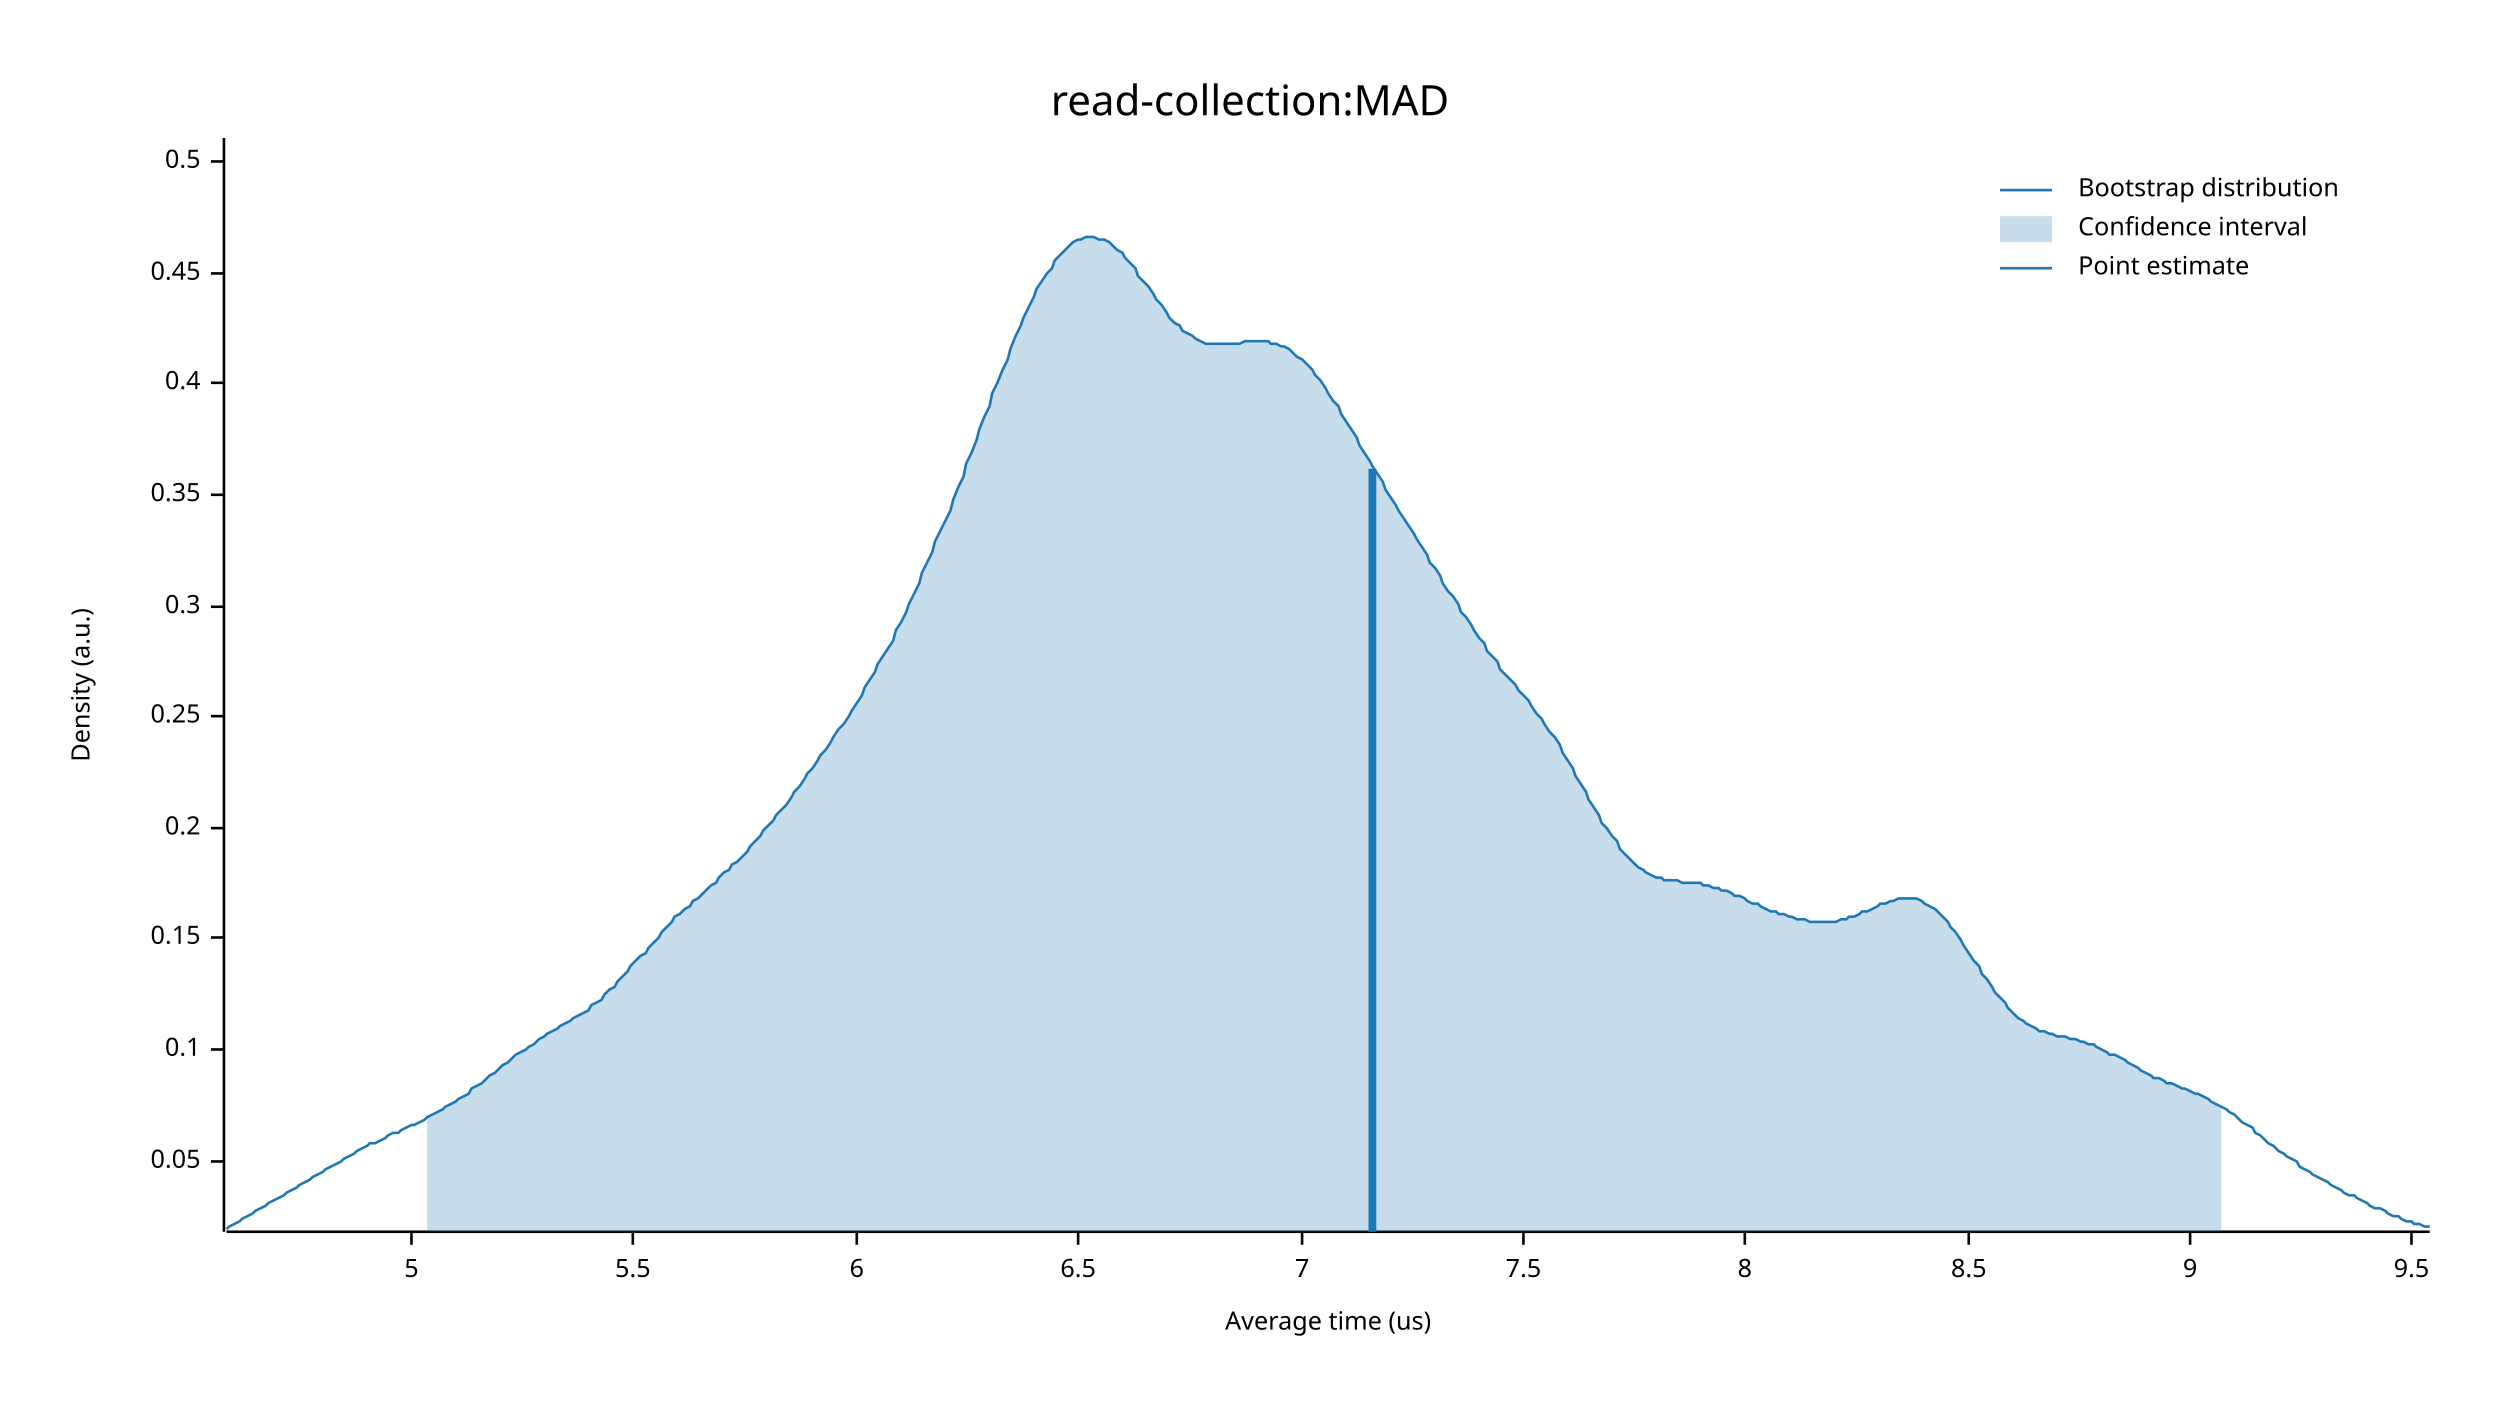
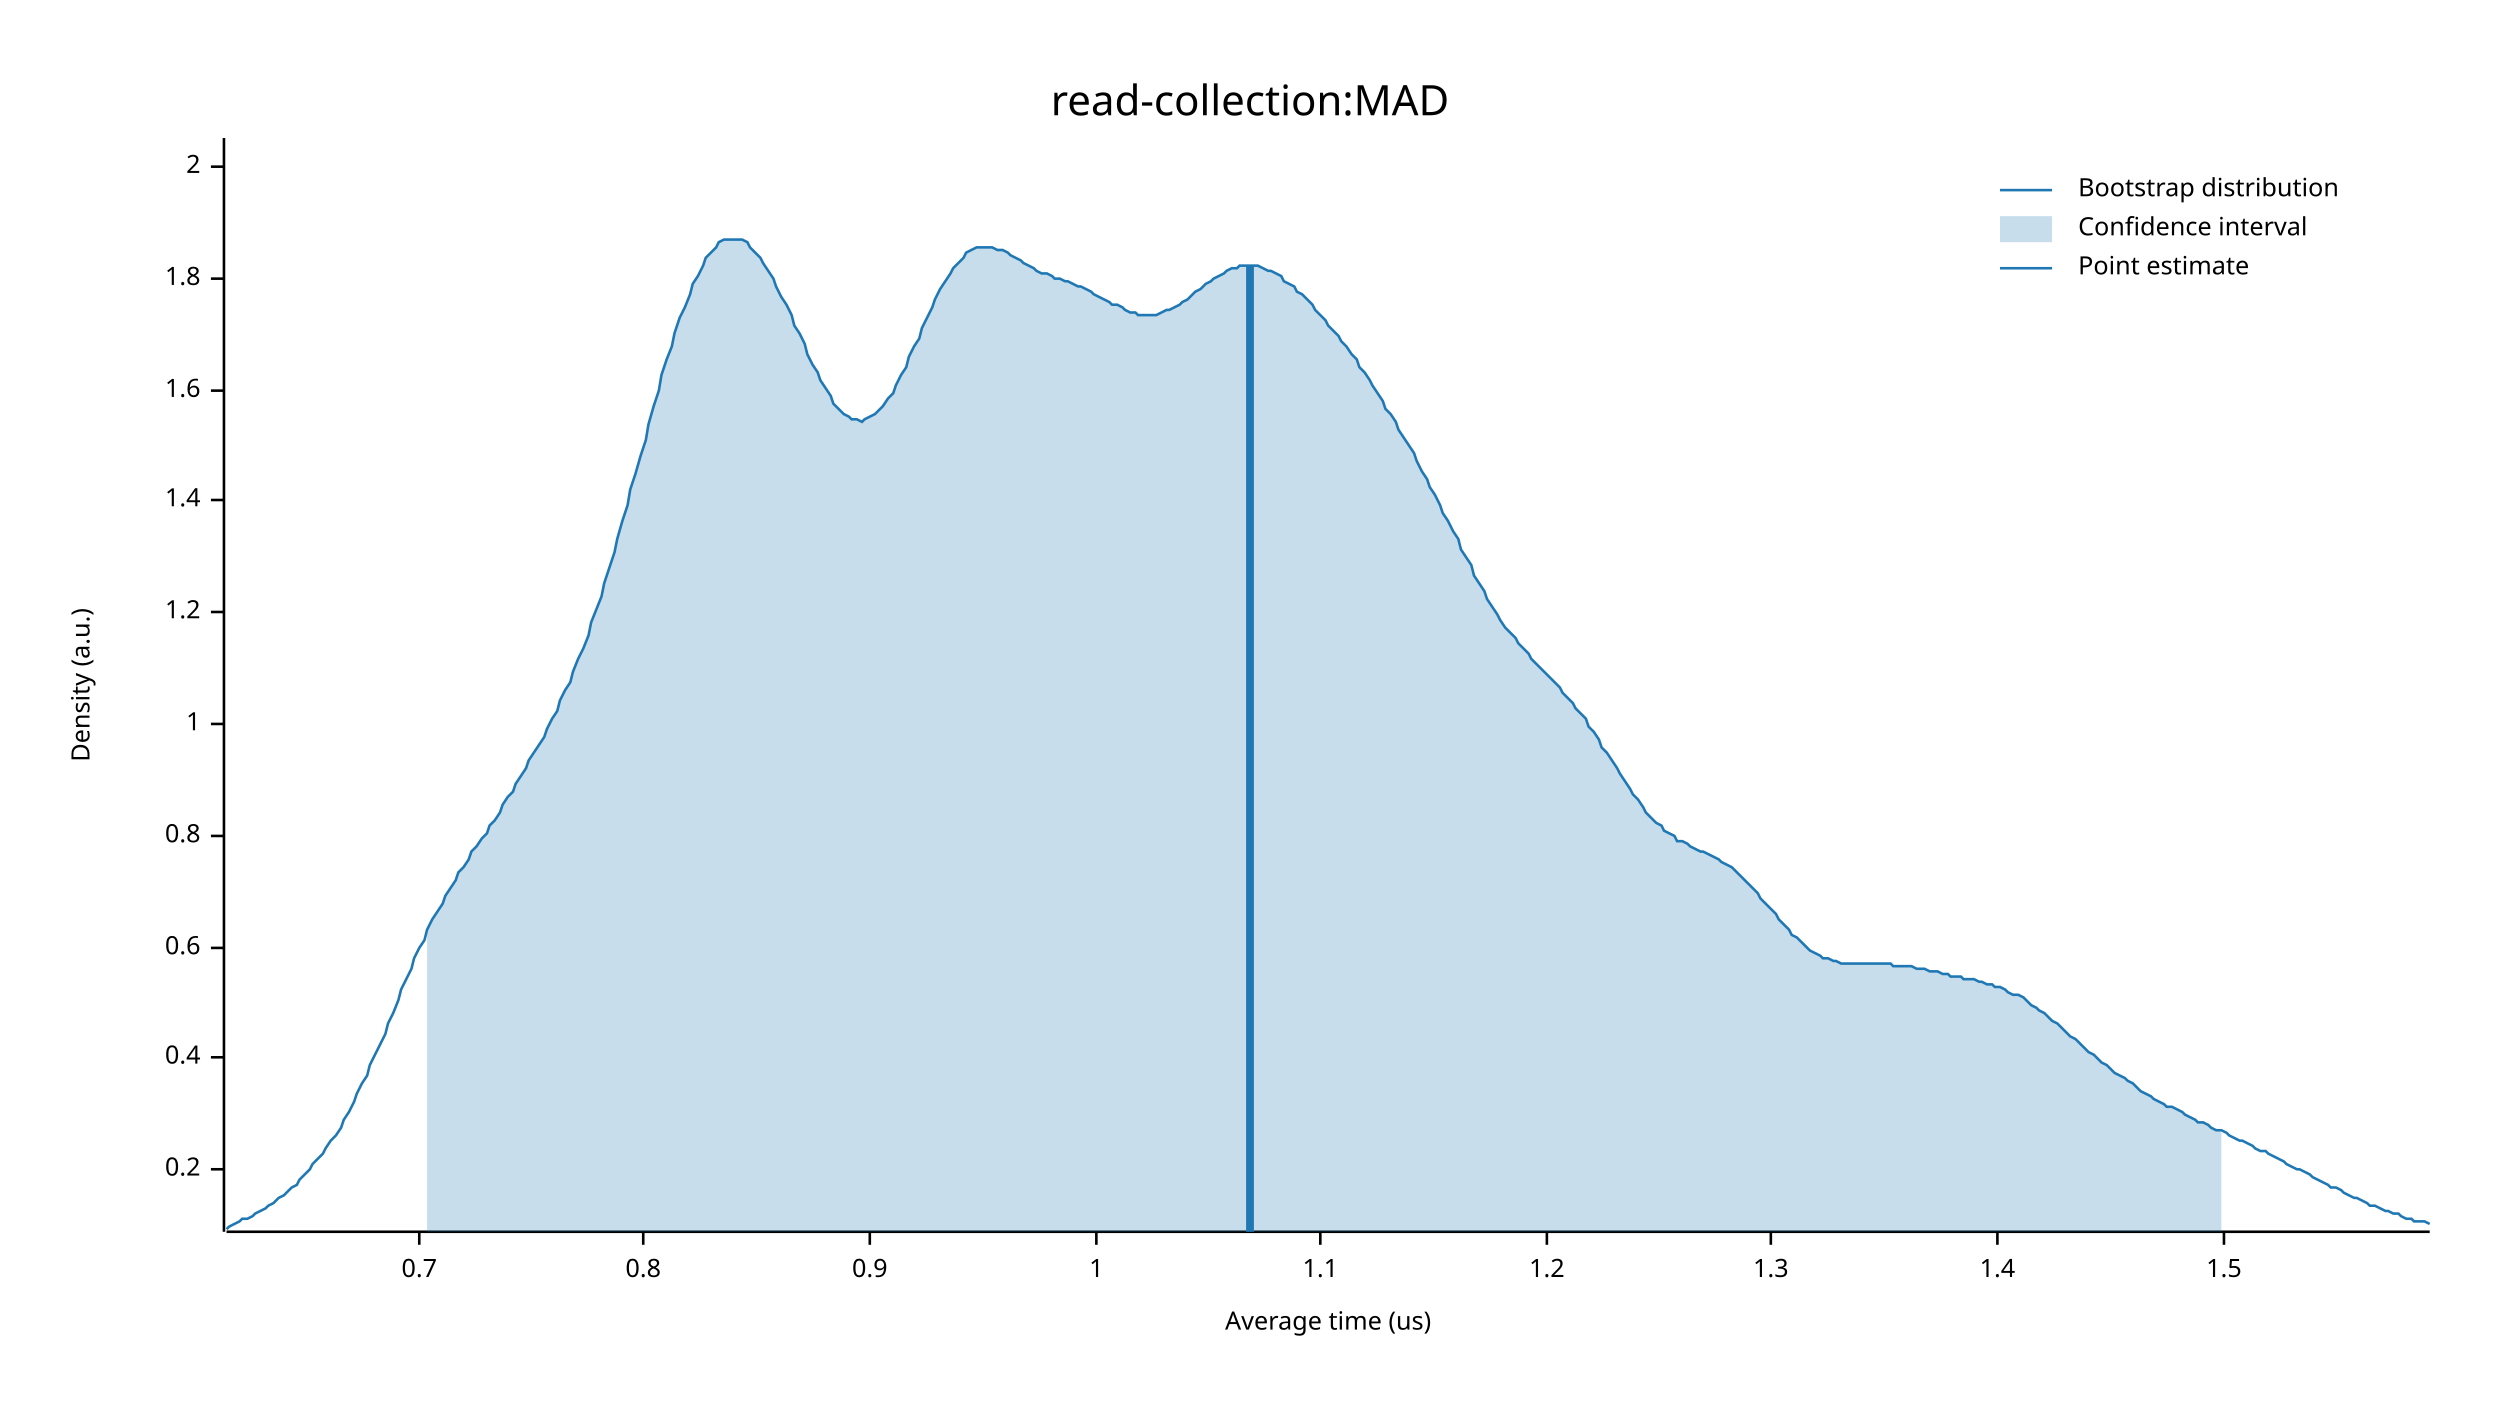
<svg xmlns="http://www.w3.org/2000/svg" width="960" height="540" viewBox="0 0 960 540">
  <text x="480" y="32" dy="0.76em" text-anchor="middle" font-family="sans-serif" font-size="16.129" opacity="1" fill="#000000">
read-collection:MAD
</text>
  <text x="27" y="263" dy="0.76em" text-anchor="middle" font-family="sans-serif" font-size="9.677" opacity="1" fill="#000000" transform="rotate(270, 27, 263)">
Density (a.u.)
</text>
  <text x="510" y="513" dy="-0.5ex" text-anchor="middle" font-family="sans-serif" font-size="9.677" opacity="1" fill="#000000">
Average time (us)
</text>
  <polyline fill="none" opacity="1" stroke="#000000" stroke-width="1" points="86,53 86,473 " />
-   <text x="77" y="446" dy="0.5ex" text-anchor="end" font-family="sans-serif" font-size="9.677" opacity="1" fill="#000000">
- 0.05
- </text>
-   <polyline fill="none" opacity="1" stroke="#000000" stroke-width="1" points="81,446 86,446 " />
-   <text x="77" y="403" dy="0.5ex" text-anchor="end" font-family="sans-serif" font-size="9.677" opacity="1" fill="#000000">
- 0.1
- </text>
-   <polyline fill="none" opacity="1" stroke="#000000" stroke-width="1" points="81,403 86,403 " />
-   <text x="77" y="360" dy="0.5ex" text-anchor="end" font-family="sans-serif" font-size="9.677" opacity="1" fill="#000000">
- 0.15
- </text>
-   <polyline fill="none" opacity="1" stroke="#000000" stroke-width="1" points="81,360 86,360 " />
-   <text x="77" y="318" dy="0.5ex" text-anchor="end" font-family="sans-serif" font-size="9.677" opacity="1" fill="#000000">
+   <text x="77" y="449" dy="0.5ex" text-anchor="end" font-family="sans-serif" font-size="9.677" opacity="1" fill="#000000">
0.2
</text>
-   <polyline fill="none" opacity="1" stroke="#000000" stroke-width="1" points="81,318 86,318 " />
-   <text x="77" y="275" dy="0.5ex" text-anchor="end" font-family="sans-serif" font-size="9.677" opacity="1" fill="#000000">
- 0.25
- </text>
-   <polyline fill="none" opacity="1" stroke="#000000" stroke-width="1" points="81,275 86,275 " />
-   <text x="77" y="233" dy="0.5ex" text-anchor="end" font-family="sans-serif" font-size="9.677" opacity="1" fill="#000000">
- 0.3
- </text>
-   <polyline fill="none" opacity="1" stroke="#000000" stroke-width="1" points="81,233 86,233 " />
-   <text x="77" y="190" dy="0.5ex" text-anchor="end" font-family="sans-serif" font-size="9.677" opacity="1" fill="#000000">
- 0.35
- </text>
-   <polyline fill="none" opacity="1" stroke="#000000" stroke-width="1" points="81,190 86,190 " />
-   <text x="77" y="147" dy="0.5ex" text-anchor="end" font-family="sans-serif" font-size="9.677" opacity="1" fill="#000000">
+   <polyline fill="none" opacity="1" stroke="#000000" stroke-width="1" points="81,449 86,449 " />
+   <text x="77" y="406" dy="0.5ex" text-anchor="end" font-family="sans-serif" font-size="9.677" opacity="1" fill="#000000">
0.4
</text>
-   <polyline fill="none" opacity="1" stroke="#000000" stroke-width="1" points="81,147 86,147 " />
-   <text x="77" y="105" dy="0.5ex" text-anchor="end" font-family="sans-serif" font-size="9.677" opacity="1" fill="#000000">
- 0.45
+   <polyline fill="none" opacity="1" stroke="#000000" stroke-width="1" points="81,406 86,406 " />
+   <text x="77" y="364" dy="0.5ex" text-anchor="end" font-family="sans-serif" font-size="9.677" opacity="1" fill="#000000">
+ 0.6
</text>
-   <polyline fill="none" opacity="1" stroke="#000000" stroke-width="1" points="81,105 86,105 " />
-   <text x="77" y="62" dy="0.5ex" text-anchor="end" font-family="sans-serif" font-size="9.677" opacity="1" fill="#000000">
- 0.5
+   <polyline fill="none" opacity="1" stroke="#000000" stroke-width="1" points="81,364 86,364 " />
+   <text x="77" y="321" dy="0.5ex" text-anchor="end" font-family="sans-serif" font-size="9.677" opacity="1" fill="#000000">
+ 0.8
</text>
-   <polyline fill="none" opacity="1" stroke="#000000" stroke-width="1" points="81,62 86,62 " />
+   <polyline fill="none" opacity="1" stroke="#000000" stroke-width="1" points="81,321 86,321 " />
+   <text x="77" y="278" dy="0.5ex" text-anchor="end" font-family="sans-serif" font-size="9.677" opacity="1" fill="#000000">
+ 1
+ </text>
+   <polyline fill="none" opacity="1" stroke="#000000" stroke-width="1" points="81,278 86,278 " />
+   <text x="77" y="235" dy="0.5ex" text-anchor="end" font-family="sans-serif" font-size="9.677" opacity="1" fill="#000000">
+ 1.2
+ </text>
+   <polyline fill="none" opacity="1" stroke="#000000" stroke-width="1" points="81,235 86,235 " />
+   <text x="77" y="192" dy="0.5ex" text-anchor="end" font-family="sans-serif" font-size="9.677" opacity="1" fill="#000000">
+ 1.4
+ </text>
+   <polyline fill="none" opacity="1" stroke="#000000" stroke-width="1" points="81,192 86,192 " />
+   <text x="77" y="150" dy="0.5ex" text-anchor="end" font-family="sans-serif" font-size="9.677" opacity="1" fill="#000000">
+ 1.6
+ </text>
+   <polyline fill="none" opacity="1" stroke="#000000" stroke-width="1" points="81,150 86,150 " />
+   <text x="77" y="107" dy="0.5ex" text-anchor="end" font-family="sans-serif" font-size="9.677" opacity="1" fill="#000000">
+ 1.8
+ </text>
+   <polyline fill="none" opacity="1" stroke="#000000" stroke-width="1" points="81,107 86,107 " />
+   <text x="77" y="64" dy="0.5ex" text-anchor="end" font-family="sans-serif" font-size="9.677" opacity="1" fill="#000000">
+ 2
+ </text>
+   <polyline fill="none" opacity="1" stroke="#000000" stroke-width="1" points="81,64 86,64 " />
  <polyline fill="none" opacity="1" stroke="#000000" stroke-width="1" points="87,473 933,473 " />
-   <text x="158" y="483" dy="0.76em" text-anchor="middle" font-family="sans-serif" font-size="9.677" opacity="1" fill="#000000">
- 5
+   <text x="161" y="483" dy="0.76em" text-anchor="middle" font-family="sans-serif" font-size="9.677" opacity="1" fill="#000000">
+ 0.7
</text>
-   <polyline fill="none" opacity="1" stroke="#000000" stroke-width="1" points="158,473 158,478 " />
-   <text x="243" y="483" dy="0.76em" text-anchor="middle" font-family="sans-serif" font-size="9.677" opacity="1" fill="#000000">
- 5.5
+   <polyline fill="none" opacity="1" stroke="#000000" stroke-width="1" points="161,473 161,478 " />
+   <text x="247" y="483" dy="0.76em" text-anchor="middle" font-family="sans-serif" font-size="9.677" opacity="1" fill="#000000">
+ 0.8
</text>
-   <polyline fill="none" opacity="1" stroke="#000000" stroke-width="1" points="243,473 243,478 " />
-   <text x="329" y="483" dy="0.76em" text-anchor="middle" font-family="sans-serif" font-size="9.677" opacity="1" fill="#000000">
- 6
+   <polyline fill="none" opacity="1" stroke="#000000" stroke-width="1" points="247,473 247,478 " />
+   <text x="334" y="483" dy="0.76em" text-anchor="middle" font-family="sans-serif" font-size="9.677" opacity="1" fill="#000000">
+ 0.9
</text>
-   <polyline fill="none" opacity="1" stroke="#000000" stroke-width="1" points="329,473 329,478 " />
-   <text x="414" y="483" dy="0.76em" text-anchor="middle" font-family="sans-serif" font-size="9.677" opacity="1" fill="#000000">
- 6.5
+   <polyline fill="none" opacity="1" stroke="#000000" stroke-width="1" points="334,473 334,478 " />
+   <text x="421" y="483" dy="0.76em" text-anchor="middle" font-family="sans-serif" font-size="9.677" opacity="1" fill="#000000">
+ 1
</text>
-   <polyline fill="none" opacity="1" stroke="#000000" stroke-width="1" points="414,473 414,478 " />
-   <text x="500" y="483" dy="0.76em" text-anchor="middle" font-family="sans-serif" font-size="9.677" opacity="1" fill="#000000">
- 7
+   <polyline fill="none" opacity="1" stroke="#000000" stroke-width="1" points="421,473 421,478 " />
+   <text x="507" y="483" dy="0.76em" text-anchor="middle" font-family="sans-serif" font-size="9.677" opacity="1" fill="#000000">
+ 1.1
</text>
-   <polyline fill="none" opacity="1" stroke="#000000" stroke-width="1" points="500,473 500,478 " />
-   <text x="585" y="483" dy="0.76em" text-anchor="middle" font-family="sans-serif" font-size="9.677" opacity="1" fill="#000000">
- 7.5
+   <polyline fill="none" opacity="1" stroke="#000000" stroke-width="1" points="507,473 507,478 " />
+   <text x="594" y="483" dy="0.76em" text-anchor="middle" font-family="sans-serif" font-size="9.677" opacity="1" fill="#000000">
+ 1.2
</text>
-   <polyline fill="none" opacity="1" stroke="#000000" stroke-width="1" points="585,473 585,478 " />
-   <text x="670" y="483" dy="0.76em" text-anchor="middle" font-family="sans-serif" font-size="9.677" opacity="1" fill="#000000">
- 8
+   <polyline fill="none" opacity="1" stroke="#000000" stroke-width="1" points="594,473 594,478 " />
+   <text x="680" y="483" dy="0.76em" text-anchor="middle" font-family="sans-serif" font-size="9.677" opacity="1" fill="#000000">
+ 1.3
</text>
-   <polyline fill="none" opacity="1" stroke="#000000" stroke-width="1" points="670,473 670,478 " />
-   <text x="756" y="483" dy="0.76em" text-anchor="middle" font-family="sans-serif" font-size="9.677" opacity="1" fill="#000000">
- 8.5
+   <polyline fill="none" opacity="1" stroke="#000000" stroke-width="1" points="680,473 680,478 " />
+   <text x="767" y="483" dy="0.76em" text-anchor="middle" font-family="sans-serif" font-size="9.677" opacity="1" fill="#000000">
+ 1.4
</text>
-   <polyline fill="none" opacity="1" stroke="#000000" stroke-width="1" points="756,473 756,478 " />
-   <text x="841" y="483" dy="0.76em" text-anchor="middle" font-family="sans-serif" font-size="9.677" opacity="1" fill="#000000">
- 9
+   <polyline fill="none" opacity="1" stroke="#000000" stroke-width="1" points="767,473 767,478 " />
+   <text x="854" y="483" dy="0.76em" text-anchor="middle" font-family="sans-serif" font-size="9.677" opacity="1" fill="#000000">
+ 1.5
</text>
-   <polyline fill="none" opacity="1" stroke="#000000" stroke-width="1" points="841,473 841,478 " />
-   <text x="926" y="483" dy="0.76em" text-anchor="middle" font-family="sans-serif" font-size="9.677" opacity="1" fill="#000000">
- 9.5
- </text>
-   <polyline fill="none" opacity="1" stroke="#000000" stroke-width="1" points="926,473 926,478 " />
-   <polyline fill="none" opacity="1" stroke="#1F78B4" stroke-width="1" points="87,472 88,471 90,470 92,469 93,468 95,467 97,466 98,465 100,464 102,463 103,462 105,461 107,460 109,459 110,458 112,457 114,456 115,455 117,454 119,453 120,452 122,451 124,450 125,449 127,448 129,447 131,446 132,445 134,444 136,443 137,442 139,441 141,440 142,439 144,439 146,438 148,437 149,436 151,435 153,435 154,434 156,433 158,432 159,432 161,431 163,430 164,429 166,428 168,427 170,426 171,425 173,424 175,423 176,422 178,421 180,420 181,418 183,417 185,416 187,414 188,413 190,412 192,410 193,409 195,408 197,406 198,405 200,404 202,403 203,402 205,401 207,399 209,398 210,397 212,396 214,395 215,394 217,393 219,392 220,391 222,390 224,389 226,388 227,386 229,385 231,384 232,382 234,380 236,379 237,377 239,375 241,373 242,371 244,369 246,367 248,366 249,364 251,362 253,360 254,358 256,356 258,354 259,352 261,351 263,349 265,348 266,346 268,345 270,343 271,342 273,340 275,339 276,337 278,335 280,334 281,332 283,331 285,329 287,327 288,325 290,323 292,321 293,319 295,317 297,315 298,313 300,311 302,309 304,306 305,304 307,302 309,299 310,297 312,295 314,292 315,290 317,288 319,285 320,283 322,280 324,278 326,275 327,273 329,270 331,267 332,264 334,261 336,258 337,255 339,252 341,249 343,246 344,242 346,239 348,235 349,232 351,228 353,224 354,220 356,216 358,212 359,208 361,204 363,200 365,196 366,192 368,187 370,183 371,178 373,174 375,169 376,165 378,160 380,156 381,151 383,147 385,142 387,138 388,134 390,129 392,125 393,122 395,118 397,114 398,111 400,108 402,105 404,103 405,100 407,98 409,96 410,95 412,93 414,92 415,92 417,91 419,91 420,91 422,92 424,92 426,93 427,94 429,96 431,97 432,99 434,101 436,103 437,106 439,108 441,110 443,113 444,115 446,117 448,120 449,122 451,124 453,125 454,127 456,128 458,129 459,130 461,131 463,132 465,132 466,132 468,132 470,132 471,132 473,132 475,132 476,132 478,131 480,131 482,131 483,131 485,131 487,131 488,132 490,132 492,133 493,133 495,134 497,136 498,137 500,138 502,140 504,142 505,144 507,146 509,149 510,151 512,154 514,156 515,159 517,162 519,165 521,168 522,171 524,174 526,177 527,179 529,182 531,185 532,188 534,191 536,194 537,196 539,199 541,202 543,205 544,207 546,210 548,213 549,216 551,218 553,221 554,224 556,227 558,229 560,232 561,235 563,237 565,240 566,242 568,245 570,247 571,250 573,252 575,254 576,257 578,259 580,261 582,263 583,265 585,267 587,269 588,271 590,274 592,276 593,278 595,281 597,283 599,286 600,289 602,292 604,295 605,298 607,301 609,304 610,307 612,310 614,313 615,316 617,318 619,321 621,323 622,326 624,328 626,330 627,331 629,333 631,334 632,335 634,336 636,337 638,337 639,338 641,338 643,338 644,338 646,339 648,339 649,339 651,339 653,339 654,340 656,340 658,341 660,341 661,342 663,342 665,343 666,344 668,344 670,345 671,346 673,347 675,347 676,348 678,349 680,350 682,350 683,351 685,351 687,352 688,352 690,353 692,353 693,353 695,354 697,354 699,354 700,354 702,354 704,354 705,354 707,353 709,353 710,352 712,352 714,351 715,350 717,350 719,349 721,348 722,347 724,347 726,346 727,346 729,345 731,345 732,345 734,345 736,345 738,346 739,347 741,348 743,349 744,350 746,352 748,354 749,356 751,358 753,361 754,363 756,366 758,369 760,371 761,374 763,376 765,379 766,381 768,383 770,385 771,387 773,389 775,391 777,392 778,393 780,394 782,395 783,396 785,396 787,397 788,397 790,398 792,398 793,398 795,399 797,399 799,400 800,400 802,401 804,401 805,402 807,403 809,404 810,405 812,405 814,406 816,407 817,408 819,409 821,410 822,411 824,412 826,413 827,414 829,414 831,415 832,416 834,416 836,417 838,418 839,418 841,419 843,420 844,420 846,421 848,422 849,423 851,424 853,425 855,426 856,427 858,428 860,430 861,431 863,432 865,433 866,435 868,436 870,438 871,439 873,440 875,442 877,443 878,444 880,445 882,446 883,448 885,449 887,450 888,451 890,452 892,453 894,454 895,455 897,456 899,457 900,458 902,459 904,459 905,460 907,461 909,462 910,463 912,464 914,464 916,465 917,466 919,467 921,467 922,468 924,469 926,469 927,470 929,470 931,471 933,471 " />
-   <polygon opacity="0.25" fill="#1F78B4" points="164,429 166,428 168,427 170,426 171,425 173,424 175,423 176,422 178,421 180,420 181,418 183,417 185,416 187,414 188,413 190,412 192,410 193,409 195,408 197,406 198,405 200,404 202,403 203,402 205,401 207,399 209,398 210,397 212,396 214,395 215,394 217,393 219,392 220,391 222,390 224,389 226,388 227,386 229,385 231,384 232,382 234,380 236,379 237,377 239,375 241,373 242,371 244,369 246,367 248,366 249,364 251,362 253,360 254,358 256,356 258,354 259,352 261,351 263,349 265,348 266,346 268,345 270,343 271,342 273,340 275,339 276,337 278,335 280,334 281,332 283,331 285,329 287,327 288,325 290,323 292,321 293,319 295,317 297,315 298,313 300,311 302,309 304,306 305,304 307,302 309,299 310,297 312,295 314,292 315,290 317,288 319,285 320,283 322,280 324,278 326,275 327,273 329,270 331,267 332,264 334,261 336,258 337,255 339,252 341,249 343,246 344,242 346,239 348,235 349,232 351,228 353,224 354,220 356,216 358,212 359,208 361,204 363,200 365,196 366,192 368,187 370,183 371,178 373,174 375,169 376,165 378,160 380,156 381,151 383,147 385,142 387,138 388,134 390,129 392,125 393,122 395,118 397,114 398,111 400,108 402,105 404,103 405,100 407,98 409,96 410,95 412,93 414,92 415,92 417,91 419,91 420,91 422,92 424,92 426,93 427,94 429,96 431,97 432,99 434,101 436,103 437,106 439,108 441,110 443,113 444,115 446,117 448,120 449,122 451,124 453,125 454,127 456,128 458,129 459,130 461,131 463,132 465,132 466,132 468,132 470,132 471,132 473,132 475,132 476,132 478,131 480,131 482,131 483,131 485,131 487,131 488,132 490,132 492,133 493,133 495,134 497,136 498,137 500,138 502,140 504,142 505,144 507,146 509,149 510,151 512,154 514,156 515,159 517,162 519,165 521,168 522,171 524,174 526,177 527,179 529,182 531,185 532,188 534,191 536,194 537,196 539,199 541,202 543,205 544,207 546,210 548,213 549,216 551,218 553,221 554,224 556,227 558,229 560,232 561,235 563,237 565,240 566,242 568,245 570,247 571,250 573,252 575,254 576,257 578,259 580,261 582,263 583,265 585,267 587,269 588,271 590,274 592,276 593,278 595,281 597,283 599,286 600,289 602,292 604,295 605,298 607,301 609,304 610,307 612,310 614,313 615,316 617,318 619,321 621,323 622,326 624,328 626,330 627,331 629,333 631,334 632,335 634,336 636,337 638,337 639,338 641,338 643,338 644,338 646,339 648,339 649,339 651,339 653,339 654,340 656,340 658,341 660,341 661,342 663,342 665,343 666,344 668,344 670,345 671,346 673,347 675,347 676,348 678,349 680,350 682,350 683,351 685,351 687,352 688,352 690,353 692,353 693,353 695,354 697,354 699,354 700,354 702,354 704,354 705,354 707,353 709,353 710,352 712,352 714,351 715,350 717,350 719,349 721,348 722,347 724,347 726,346 727,346 729,345 731,345 732,345 734,345 736,345 738,346 739,347 741,348 743,349 744,350 746,352 748,354 749,356 751,358 753,361 754,363 756,366 758,369 760,371 761,374 763,376 765,379 766,381 768,383 770,385 771,387 773,389 775,391 777,392 778,393 780,394 782,395 783,396 785,396 787,397 788,397 790,398 792,398 793,398 795,399 797,399 799,400 800,400 802,401 804,401 805,402 807,403 809,404 810,405 812,405 814,406 816,407 817,408 819,409 821,410 822,411 824,412 826,413 827,414 829,414 831,415 832,416 834,416 836,417 838,418 839,418 841,419 843,420 844,420 846,421 848,422 849,423 851,424 853,425 853,473 164,473 " />
-   <polyline fill="none" opacity="1" stroke="#1F78B4" stroke-width="3" points="527,473 527,180 " />
+   <polyline fill="none" opacity="1" stroke="#000000" stroke-width="1" points="854,473 854,478 " />
+   <polyline fill="none" opacity="1" stroke="#1F78B4" stroke-width="1" points="87,472 88,471 90,470 92,469 93,468 95,468 97,467 98,466 100,465 102,464 103,463 105,462 107,460 109,459 110,458 112,456 114,455 115,453 117,451 119,449 120,447 122,445 124,443 125,441 127,438 129,436 131,433 132,430 134,427 136,423 137,420 139,416 141,413 142,409 144,405 146,401 148,397 149,393 151,389 153,384 154,380 156,376 158,372 159,368 161,364 163,361 164,357 166,353 168,350 170,347 171,344 173,341 175,338 176,335 178,333 180,330 181,327 183,325 185,322 187,320 188,317 190,315 192,312 193,309 195,306 197,304 198,301 200,298 202,295 203,292 205,289 207,286 209,283 210,280 212,276 214,273 215,269 217,265 219,262 220,258 222,253 224,249 226,244 227,239 229,234 231,229 232,224 234,218 236,212 237,207 239,200 241,194 242,188 244,182 246,175 248,169 249,163 251,156 253,150 254,144 256,138 258,133 259,128 261,122 263,118 265,113 266,109 268,106 270,102 271,99 273,97 275,95 276,93 278,92 280,92 281,92 283,92 285,92 287,93 288,95 290,97 292,99 293,101 295,104 297,107 298,110 300,114 302,117 304,121 305,125 307,128 309,132 310,136 312,140 314,143 315,146 317,149 319,152 320,155 322,157 324,159 326,160 327,161 329,161 331,162 332,161 334,160 336,159 337,158 339,156 341,153 343,151 344,148 346,144 348,141 349,137 351,133 353,130 354,126 356,122 358,118 359,115 361,111 363,108 365,105 366,103 368,101 370,99 371,97 373,96 375,95 376,95 378,95 380,95 381,95 383,96 385,96 387,97 388,98 390,99 392,100 393,101 395,102 397,103 398,104 400,105 402,105 404,106 405,107 407,107 409,108 410,108 412,109 414,110 415,110 417,111 419,112 420,113 422,114 424,115 426,116 427,117 429,117 431,118 432,119 434,120 436,120 437,121 439,121 441,121 443,121 444,121 446,120 448,119 449,119 451,118 453,117 454,116 456,115 458,113 459,112 461,111 463,109 465,108 466,107 468,106 470,105 471,104 473,103 475,103 476,102 478,102 480,102 482,102 483,102 485,103 487,104 488,104 490,105 492,106 493,108 495,109 497,110 498,112 500,113 502,115 504,117 505,119 507,121 509,123 510,125 512,127 514,129 515,131 517,133 519,136 521,138 522,141 524,143 526,146 527,148 529,151 531,154 532,157 534,159 536,162 537,165 539,168 541,171 543,174 544,177 546,181 548,184 549,187 551,190 553,194 554,197 556,200 558,204 560,207 561,211 563,214 565,217 566,221 568,224 570,227 571,230 573,233 575,236 576,238 578,241 580,243 582,245 583,247 585,249 587,251 588,253 590,255 592,257 593,258 595,260 597,262 599,264 600,266 602,268 604,270 605,272 607,274 609,276 610,279 612,281 614,284 615,287 617,289 619,292 621,295 622,297 624,300 626,303 627,305 629,307 631,310 632,312 634,314 636,316 638,317 639,319 641,320 643,321 644,323 646,323 648,324 649,325 651,326 653,327 654,327 656,328 658,329 660,330 661,331 663,332 665,333 666,334 668,336 670,338 671,339 673,341 675,343 676,345 678,347 680,349 682,351 683,353 685,355 687,357 688,359 690,360 692,362 693,363 695,365 697,366 699,367 700,368 702,368 704,369 705,369 707,370 709,370 710,370 712,370 714,370 715,370 717,370 719,370 721,370 722,370 724,370 726,370 727,371 729,371 731,371 732,371 734,371 736,372 738,372 739,372 741,373 743,373 744,373 746,374 748,374 749,375 751,375 753,375 754,376 756,376 758,376 760,377 761,377 763,378 765,378 766,379 768,379 770,380 771,381 773,382 775,382 777,383 778,384 780,386 782,387 783,388 785,389 787,391 788,392 790,393 792,395 793,396 795,398 797,399 799,401 800,402 802,404 804,405 805,406 807,408 809,409 810,410 812,412 814,413 816,414 817,415 819,416 821,418 822,419 824,420 826,421 827,422 829,423 831,424 832,425 834,425 836,426 838,427 839,428 841,429 843,430 844,431 846,431 848,432 849,433 851,434 853,434 855,435 856,436 858,437 860,438 861,438 863,439 865,440 866,441 868,442 870,442 871,443 873,444 875,445 877,446 878,447 880,448 882,449 883,449 885,450 887,451 888,452 890,453 892,454 894,455 895,456 897,456 899,457 900,458 902,459 904,460 905,460 907,461 909,462 910,463 912,463 914,464 916,465 917,465 919,466 921,466 922,467 924,468 926,468 927,469 929,469 931,469 933,470 " />
+   <polygon opacity="0.25" fill="#1F78B4" points="164,357 166,353 168,350 170,347 171,344 173,341 175,338 176,335 178,333 180,330 181,327 183,325 185,322 187,320 188,317 190,315 192,312 193,309 195,306 197,304 198,301 200,298 202,295 203,292 205,289 207,286 209,283 210,280 212,276 214,273 215,269 217,265 219,262 220,258 222,253 224,249 226,244 227,239 229,234 231,229 232,224 234,218 236,212 237,207 239,200 241,194 242,188 244,182 246,175 248,169 249,163 251,156 253,150 254,144 256,138 258,133 259,128 261,122 263,118 265,113 266,109 268,106 270,102 271,99 273,97 275,95 276,93 278,92 280,92 281,92 283,92 285,92 287,93 288,95 290,97 292,99 293,101 295,104 297,107 298,110 300,114 302,117 304,121 305,125 307,128 309,132 310,136 312,140 314,143 315,146 317,149 319,152 320,155 322,157 324,159 326,160 327,161 329,161 331,162 332,161 334,160 336,159 337,158 339,156 341,153 343,151 344,148 346,144 348,141 349,137 351,133 353,130 354,126 356,122 358,118 359,115 361,111 363,108 365,105 366,103 368,101 370,99 371,97 373,96 375,95 376,95 378,95 380,95 381,95 383,96 385,96 387,97 388,98 390,99 392,100 393,101 395,102 397,103 398,104 400,105 402,105 404,106 405,107 407,107 409,108 410,108 412,109 414,110 415,110 417,111 419,112 420,113 422,114 424,115 426,116 427,117 429,117 431,118 432,119 434,120 436,120 437,121 439,121 441,121 443,121 444,121 446,120 448,119 449,119 451,118 453,117 454,116 456,115 458,113 459,112 461,111 463,109 465,108 466,107 468,106 470,105 471,104 473,103 475,103 476,102 478,102 480,102 482,102 483,102 485,103 487,104 488,104 490,105 492,106 493,108 495,109 497,110 498,112 500,113 502,115 504,117 505,119 507,121 509,123 510,125 512,127 514,129 515,131 517,133 519,136 521,138 522,141 524,143 526,146 527,148 529,151 531,154 532,157 534,159 536,162 537,165 539,168 541,171 543,174 544,177 546,181 548,184 549,187 551,190 553,194 554,197 556,200 558,204 560,207 561,211 563,214 565,217 566,221 568,224 570,227 571,230 573,233 575,236 576,238 578,241 580,243 582,245 583,247 585,249 587,251 588,253 590,255 592,257 593,258 595,260 597,262 599,264 600,266 602,268 604,270 605,272 607,274 609,276 610,279 612,281 614,284 615,287 617,289 619,292 621,295 622,297 624,300 626,303 627,305 629,307 631,310 632,312 634,314 636,316 638,317 639,319 641,320 643,321 644,323 646,323 648,324 649,325 651,326 653,327 654,327 656,328 658,329 660,330 661,331 663,332 665,333 666,334 668,336 670,338 671,339 673,341 675,343 676,345 678,347 680,349 682,351 683,353 685,355 687,357 688,359 690,360 692,362 693,363 695,365 697,366 699,367 700,368 702,368 704,369 705,369 707,370 709,370 710,370 712,370 714,370 715,370 717,370 719,370 721,370 722,370 724,370 726,370 727,371 729,371 731,371 732,371 734,371 736,372 738,372 739,372 741,373 743,373 744,373 746,374 748,374 749,375 751,375 753,375 754,376 756,376 758,376 760,377 761,377 763,378 765,378 766,379 768,379 770,380 771,381 773,382 775,382 777,383 778,384 780,386 782,387 783,388 785,389 787,391 788,392 790,393 792,395 793,396 795,398 797,399 799,401 800,402 802,404 804,405 805,406 807,408 809,409 810,410 812,412 814,413 816,414 817,415 819,416 821,418 822,419 824,420 826,421 827,422 829,423 831,424 832,425 834,425 836,426 838,427 839,428 841,429 843,430 844,431 846,431 848,432 849,433 851,434 853,434 853,473 164,473 " />
+   <polyline fill="none" opacity="1" stroke="#1F78B4" stroke-width="3" points="480,473 480,102 " />
  <text x="798" y="68" dy="0.76em" text-anchor="start" font-family="sans-serif" font-size="9.677" opacity="1" fill="#000000">
Bootstrap distribution
</text>
  <text x="798" y="83" dy="0.76em" text-anchor="start" font-family="sans-serif" font-size="9.677" opacity="1" fill="#000000">
Confidence interval
</text>
  <text x="798" y="98" dy="0.76em" text-anchor="start" font-family="sans-serif" font-size="9.677" opacity="1" fill="#000000">
Point estimate
</text>
  <polyline fill="none" opacity="1" stroke="#1F78B4" stroke-width="1" points="768,73 788,73 " />
  <rect x="768" y="83" width="20" height="10" opacity="0.25" fill="#1F78B4" stroke="none" />
  <polyline fill="none" opacity="1" stroke="#1F78B4" stroke-width="1" points="768,103 788,103 " />
</svg>
